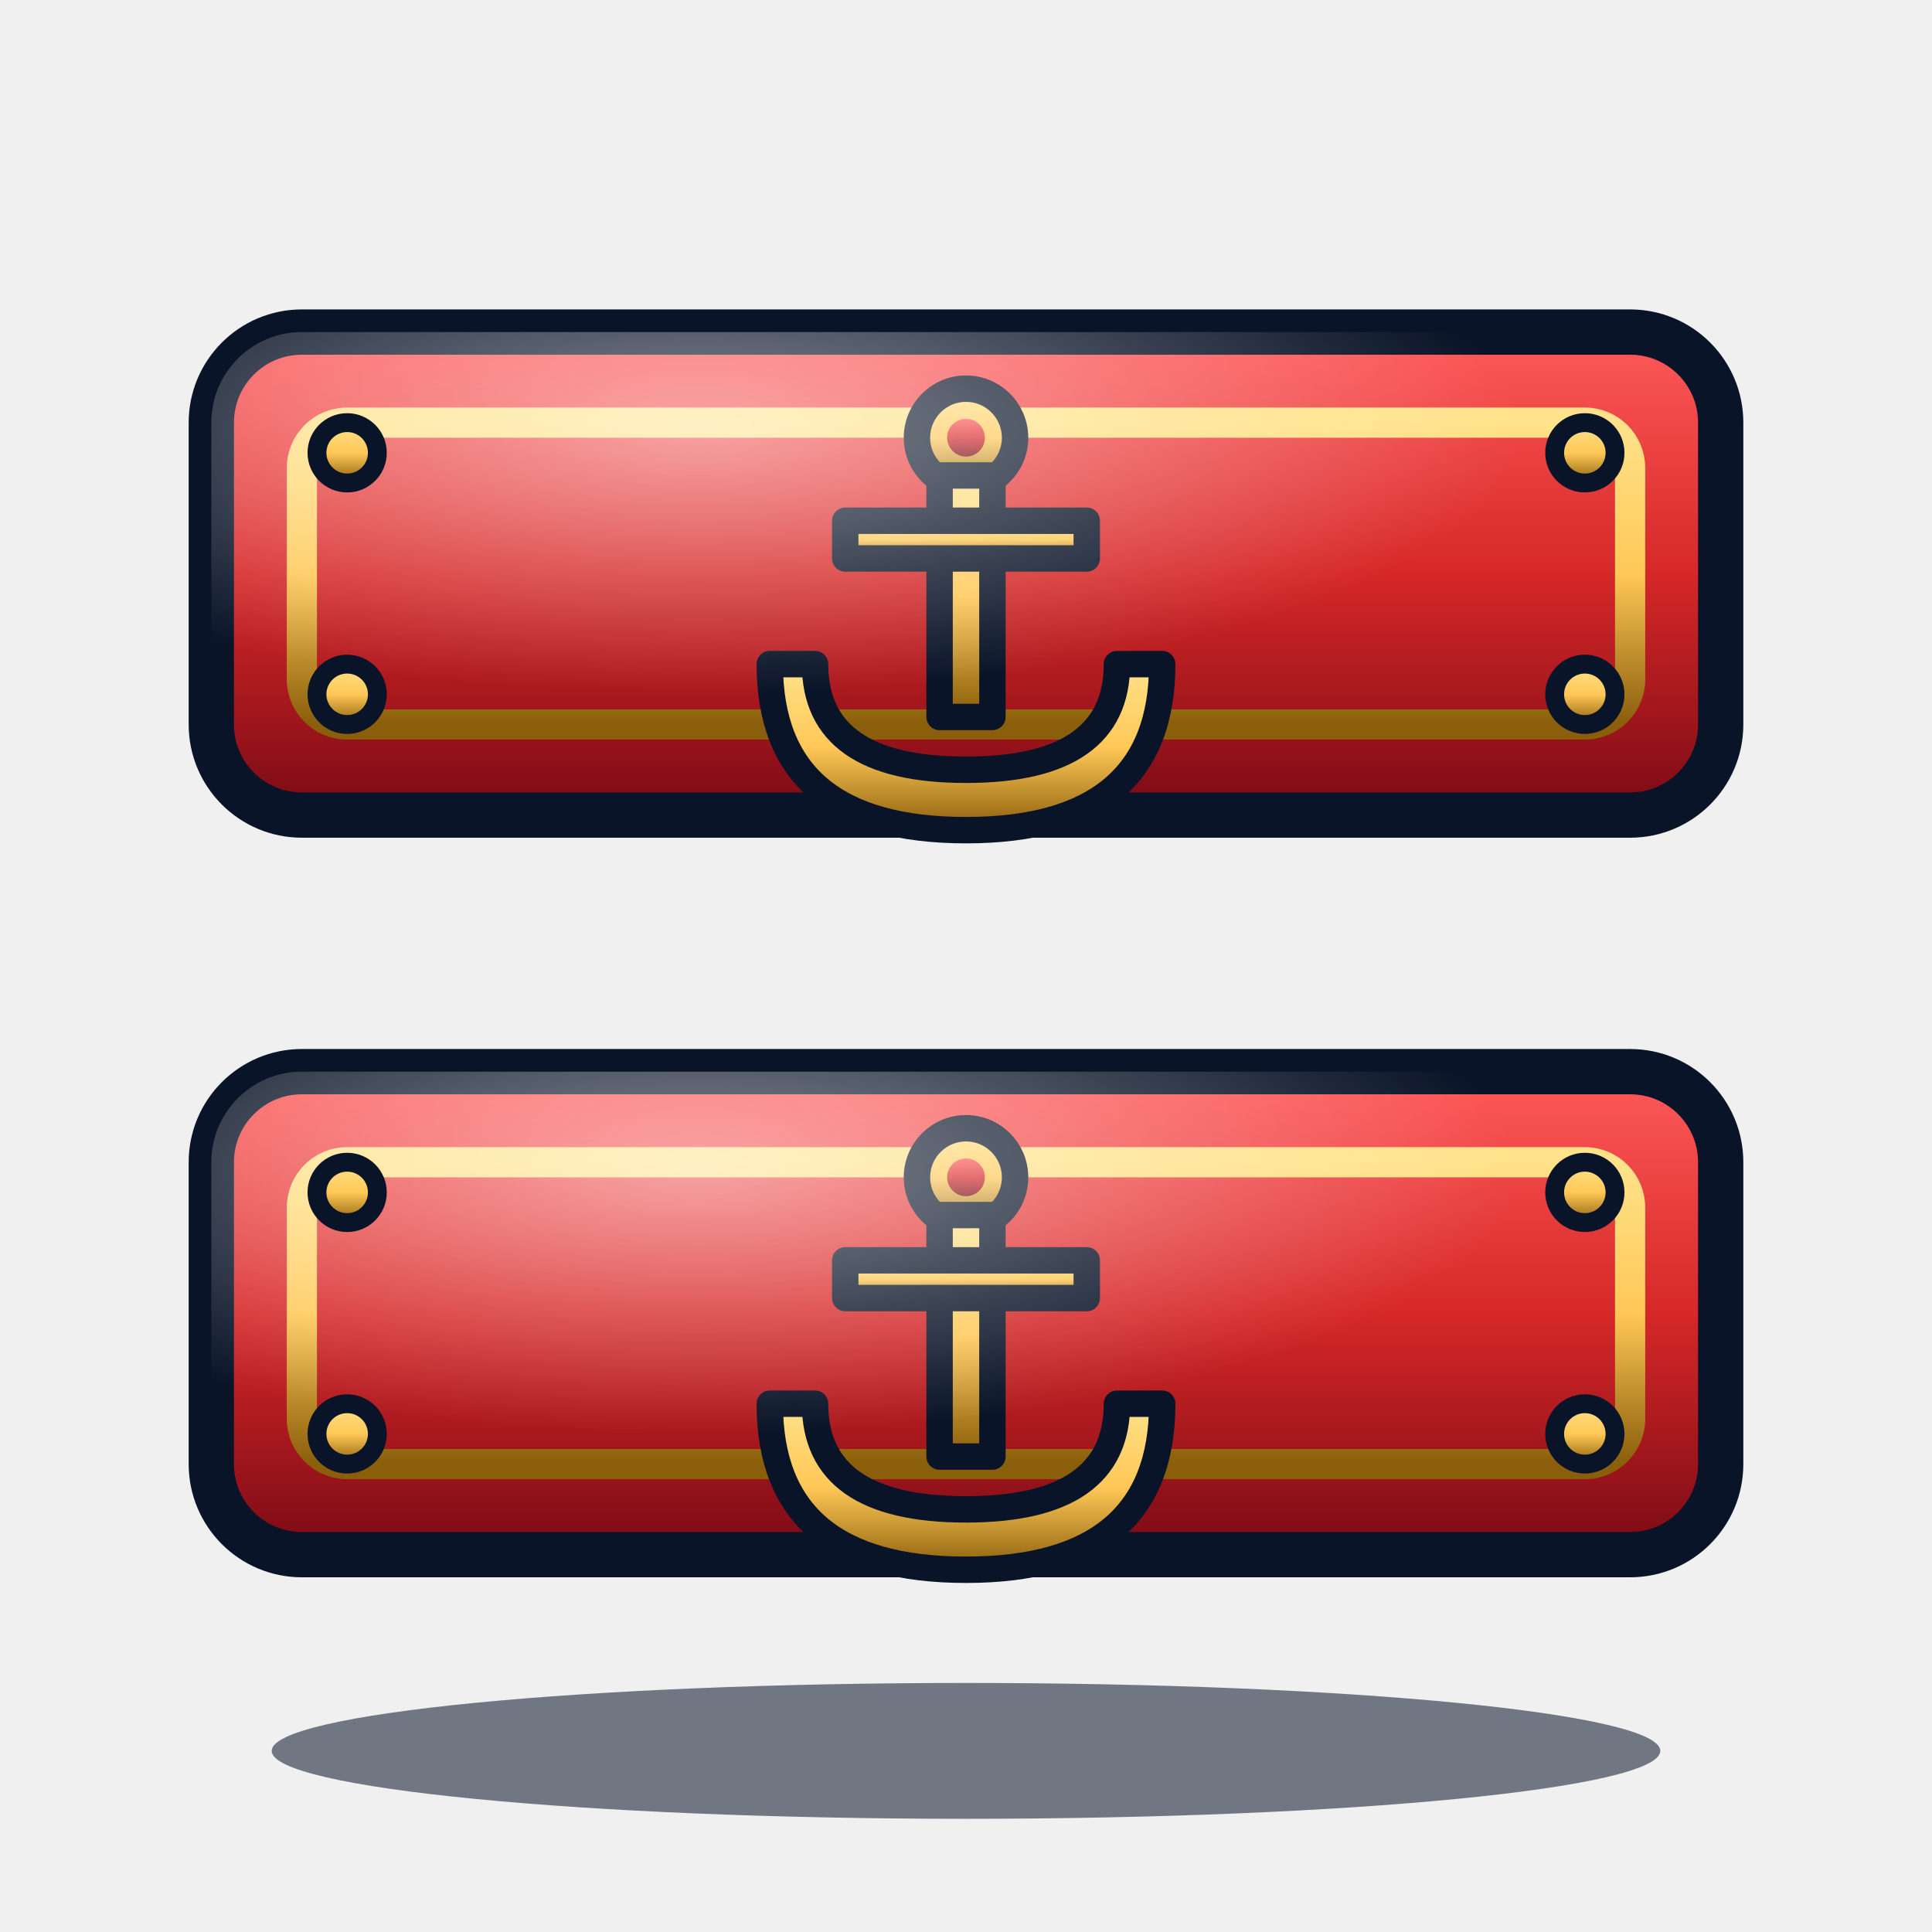
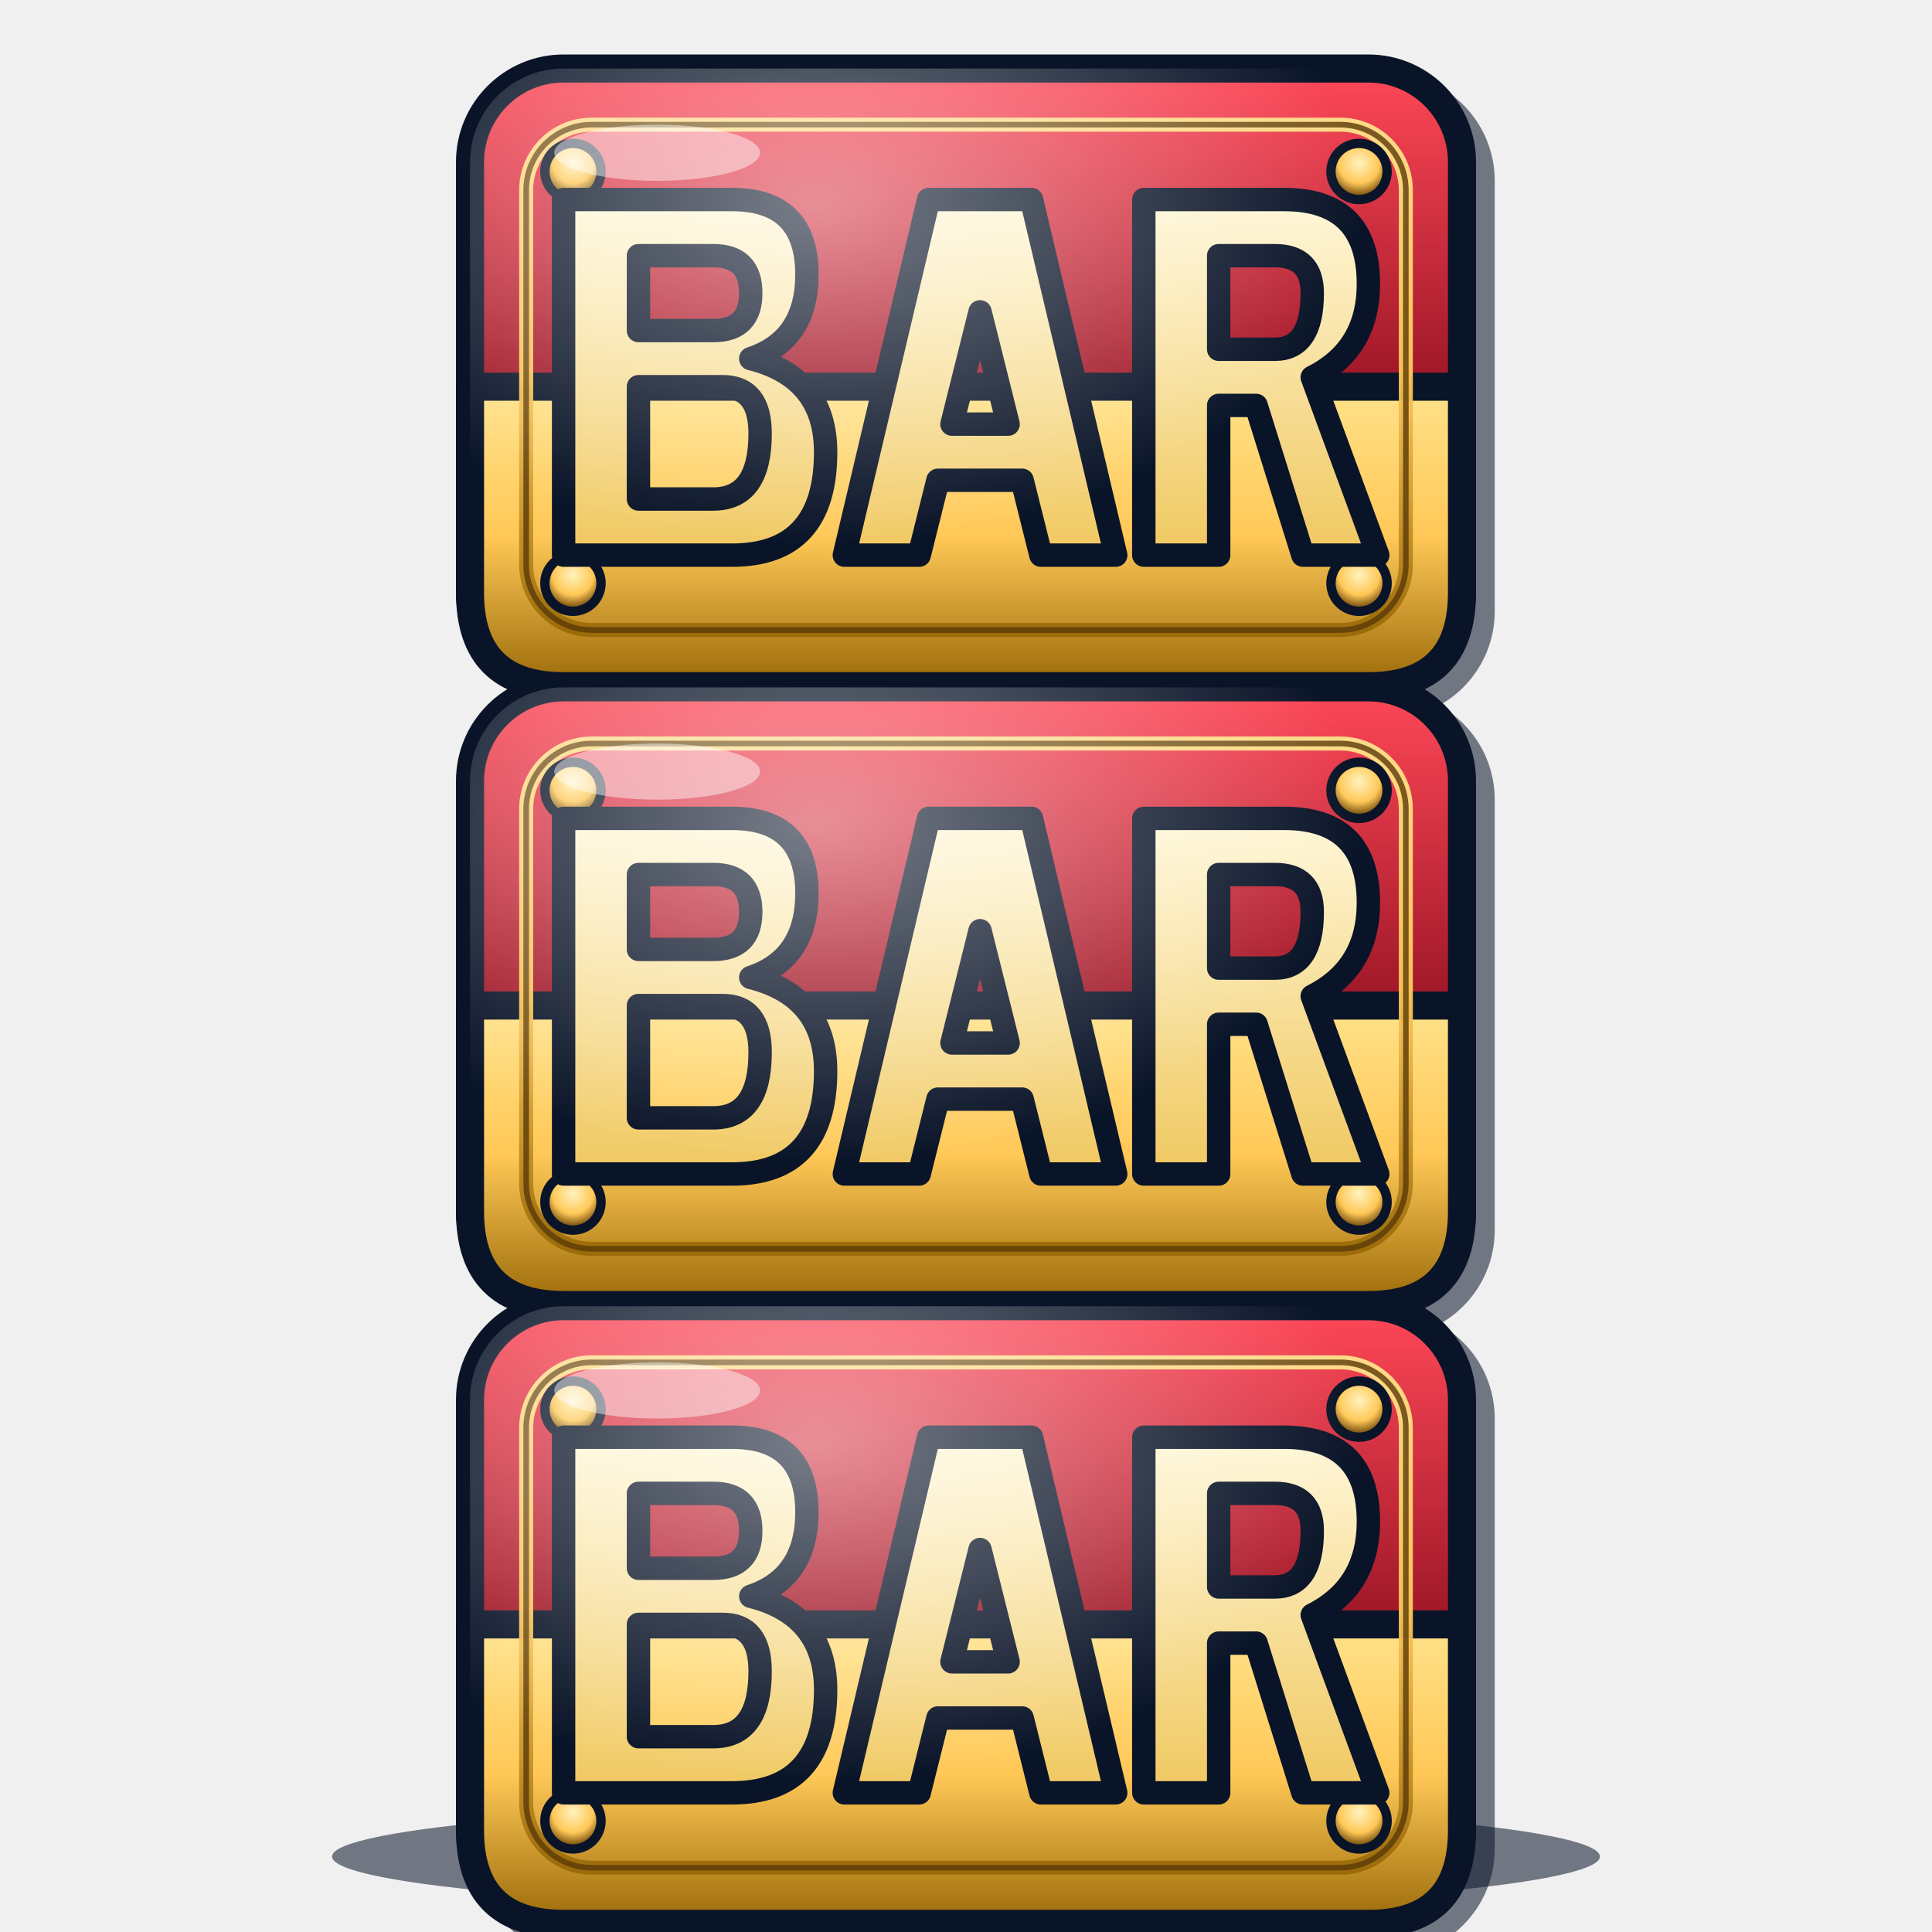
<svg xmlns="http://www.w3.org/2000/svg" viewBox="0 0 256 256" width="256" height="256">
  <defs>
    <linearGradient id="b9r" x1="0" y1="0" x2="0" y2="1">
-       <stop offset="0" stop-color="#ff5a5a" />
-       <stop offset="0.5" stop-color="#d62828" />
-       <stop offset="1" stop-color="#7a0a14" />
+       <stop offset="0" stop-color="#ff4858" />
+       <stop offset="0.5" stop-color="#a01828" />
+       <stop offset="1" stop-color="#3a0810" />
    </linearGradient>
    <linearGradient id="b9g" x1="0" y1="0" x2="0" y2="1">
      <stop offset="0" stop-color="#ffe28a" />
      <stop offset="0.5" stop-color="#ffc857" />
-       <stop offset="1" stop-color="#8a5e0a" />
+       <stop offset="1" stop-color="#9a6a08" />
    </linearGradient>
-     <radialGradient id="hl9" cx="32%" cy="20%" r="55%">
-       <stop offset="0" stop-color="#ffffff" stop-opacity="0.5" />
+     <radialGradient id="b9riv" cx="50%" cy="35%" r="60%">
+       <stop offset="0" stop-color="#fff3c0" />
+       <stop offset="0.6" stop-color="#ffc857" />
+       <stop offset="1" stop-color="#6a4408" />
+     </radialGradient>
+     <radialGradient id="hl9" cx="35%" cy="22%" r="55%">
+       <stop offset="0" stop-color="#ffffff" stop-opacity="0.45" />
      <stop offset="1" stop-color="#ffffff" stop-opacity="0" />
    </radialGradient>
+     <linearGradient id="b9letter" x1="0" y1="0" x2="0" y2="1">
+       <stop offset="0" stop-color="#fff7d8" />
+       <stop offset="1" stop-color="#f0c860" />
+     </linearGradient>
+     <g id="bar3plaque">
+       <rect x="22" y="56" width="212" height="132" rx="20" fill="url(#b9g)" stroke="#0a1428" stroke-width="6" stroke-linejoin="round" transform="translate(4,4)" opacity="0.55" />
+       <rect x="22" y="56" width="212" height="132" rx="20" fill="url(#b9r)" stroke="#0a1428" stroke-width="6" stroke-linejoin="round" />
+       <path d="M22 124 L234 124 L234 168 Q234 188 214 188 L42 188 Q22 188 22 168 Z" fill="url(#b9g)" stroke="#0a1428" stroke-width="6" stroke-linejoin="round" />
+       <rect x="34" y="68" width="188" height="108" rx="14" fill="none" stroke="url(#b9g)" stroke-width="3" opacity="0.95" />
+       <rect x="34" y="68" width="188" height="108" rx="14" fill="none" stroke="#5a3a08" stroke-width="1.2" opacity="0.8" />
+       <g stroke="#0a1428" stroke-width="2">
+         <circle cx="44" cy="78" r="6" fill="url(#b9riv)" />
+         <circle cx="212" cy="78" r="6" fill="url(#b9riv)" />
+         <circle cx="44" cy="166" r="6" fill="url(#b9riv)" />
+         <circle cx="212" cy="166" r="6" fill="url(#b9riv)" />
+       </g>
+       <g fill="url(#b9letter)" stroke="#0a1428" stroke-width="5" stroke-linejoin="round" stroke-linecap="round" transform="translate(-14,0)">
+         <path d="M56 84 L92 84 Q108 84 108 100 Q108 114 96 118 Q112 122 112 138 Q112 160 92 160 L56 160 Z                  M72 96 L88 96 Q96 96 96 104 Q96 112 88 112 L72 112 Z                  M72 124 L90 124 Q98 124 98 134 Q98 148 88 148 L72 148 Z" fill-rule="evenodd" />
+         <path d="M116 160 L134 84 L156 84 L174 160 L158 160 L154 144 L136 144 L132 160 Z                  M139 132 L151 132 L145 108 Z" fill-rule="evenodd" />
+         <path d="M180 160 L180 84 L210 84 Q228 84 228 102 Q228 116 216 122 L230 160 L214 160 L204 128 L196 128 L196 160 Z                  M196 96 L208 96 Q216 96 216 104 Q216 116 208 116 L196 116 Z" fill-rule="evenodd" />
+       </g>
+       <rect x="22" y="56" width="212" height="132" rx="20" fill="url(#hl9)" />
+       <ellipse cx="62" cy="74" rx="22" ry="6" fill="#ffffff" opacity="0.45" />
+     </g>
  </defs>
-   <ellipse cx="128" cy="232" rx="92" ry="9" fill="#0a1428" opacity="0.55" />
-   <rect x="28" y="44" width="200" height="64" rx="12" fill="url(#b9r)" stroke="#0a1428" stroke-width="6" />
-   <rect x="40" y="56" width="176" height="40" rx="6" fill="none" stroke="url(#b9g)" stroke-width="4" />
-   <g stroke="#0a1428" stroke-width="3.5" stroke-linejoin="round" stroke-linecap="round" fill="url(#b9g)">
-     <circle cx="128" cy="58" r="6.5" />
-     <rect x="124.5" y="63" width="7" height="32" />
-     <rect x="112" y="69" width="32" height="5" />
-     <path d="M108 88 Q108 102 128 102 Q148 102 148 88 L154 88 Q154 110 128 110 Q102 110 102 88 Z" />
+   <ellipse cx="128" cy="246" rx="84" ry="7" fill="#0a1428" opacity="0.55" />
+   <g transform="translate(48.64,-25.64) scale(0.62)">
+     <use href="#bar3plaque" />
  </g>
-   <circle cx="128" cy="58" r="2.5" fill="url(#b9r)" />
-   <rect x="28" y="44" width="200" height="64" rx="12" fill="url(#hl9)" />
-   <rect x="28" y="142" width="200" height="64" rx="12" fill="url(#b9r)" stroke="#0a1428" stroke-width="6" />
-   <rect x="40" y="154" width="176" height="40" rx="6" fill="none" stroke="url(#b9g)" stroke-width="4" />
-   <g stroke="#0a1428" stroke-width="3.5" stroke-linejoin="round" stroke-linecap="round" fill="url(#b9g)">
-     <circle cx="128" cy="156" r="6.5" />
-     <rect x="124.5" y="161" width="7" height="32" />
-     <rect x="112" y="167" width="32" height="5" />
-     <path d="M108 186 Q108 200 128 200 Q148 200 148 186 L154 186 Q154 208 128 208 Q102 208 102 186 Z" />
+   <g transform="translate(48.64,56.36) scale(0.62)">
+     <use href="#bar3plaque" />
  </g>
-   <circle cx="128" cy="156" r="2.5" fill="url(#b9r)" />
-   <rect x="28" y="142" width="200" height="64" rx="12" fill="url(#hl9)" />
-   <g fill="url(#b9g)" stroke="#0a1428" stroke-width="2.5">
-     <circle cx="46" cy="60" r="4" />
-     <circle cx="210" cy="60" r="4" />
-     <circle cx="46" cy="92" r="4" />
-     <circle cx="210" cy="92" r="4" />
-     <circle cx="46" cy="158" r="4" />
-     <circle cx="210" cy="158" r="4" />
-     <circle cx="46" cy="190" r="4" />
-     <circle cx="210" cy="190" r="4" />
+   <g transform="translate(48.64,138.36) scale(0.62)">
+     <use href="#bar3plaque" />
  </g>
</svg>
